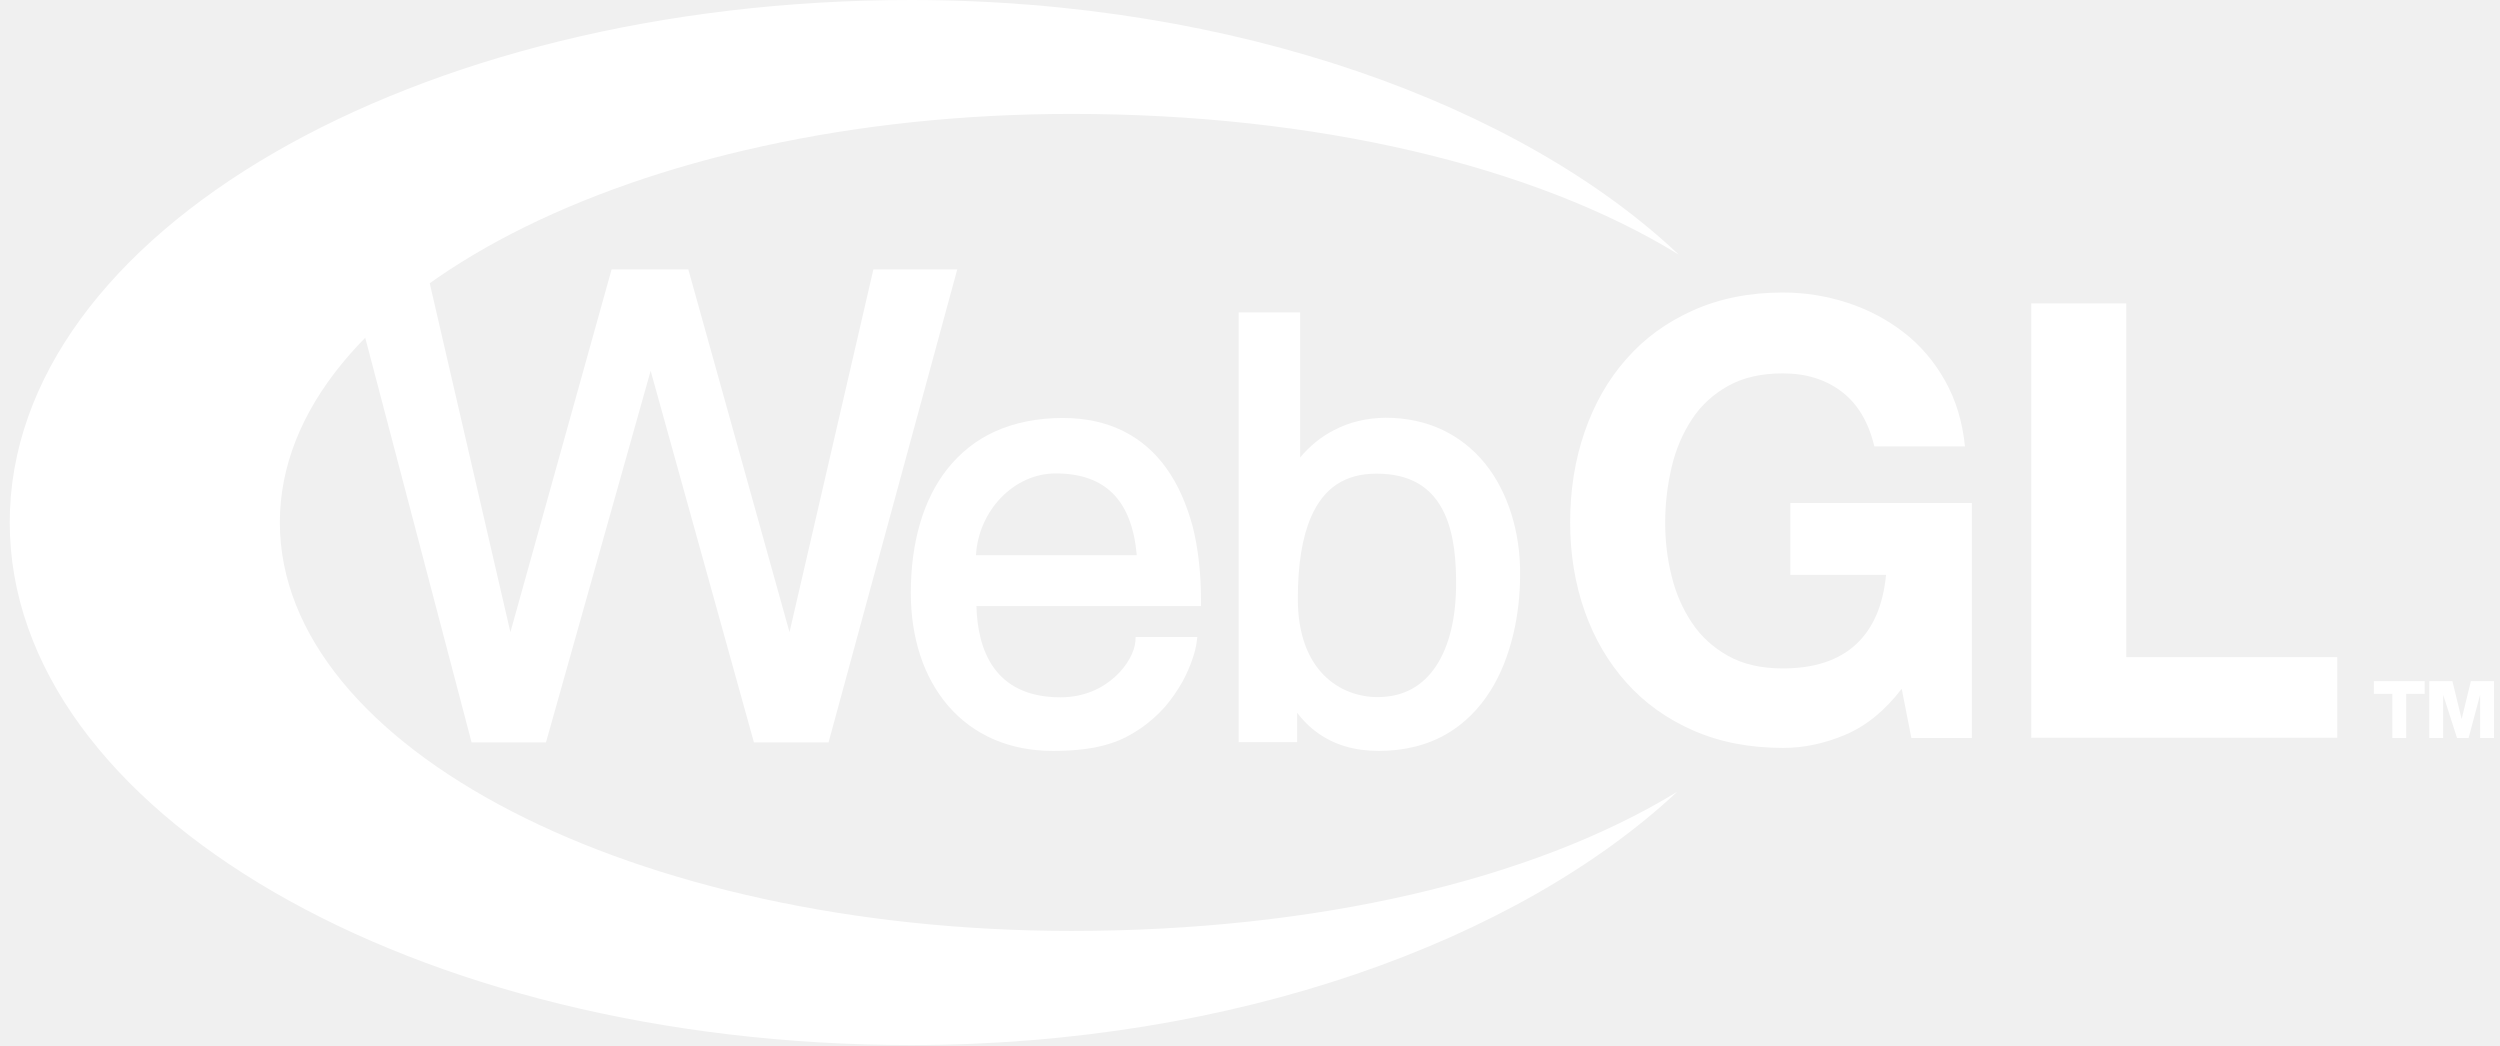
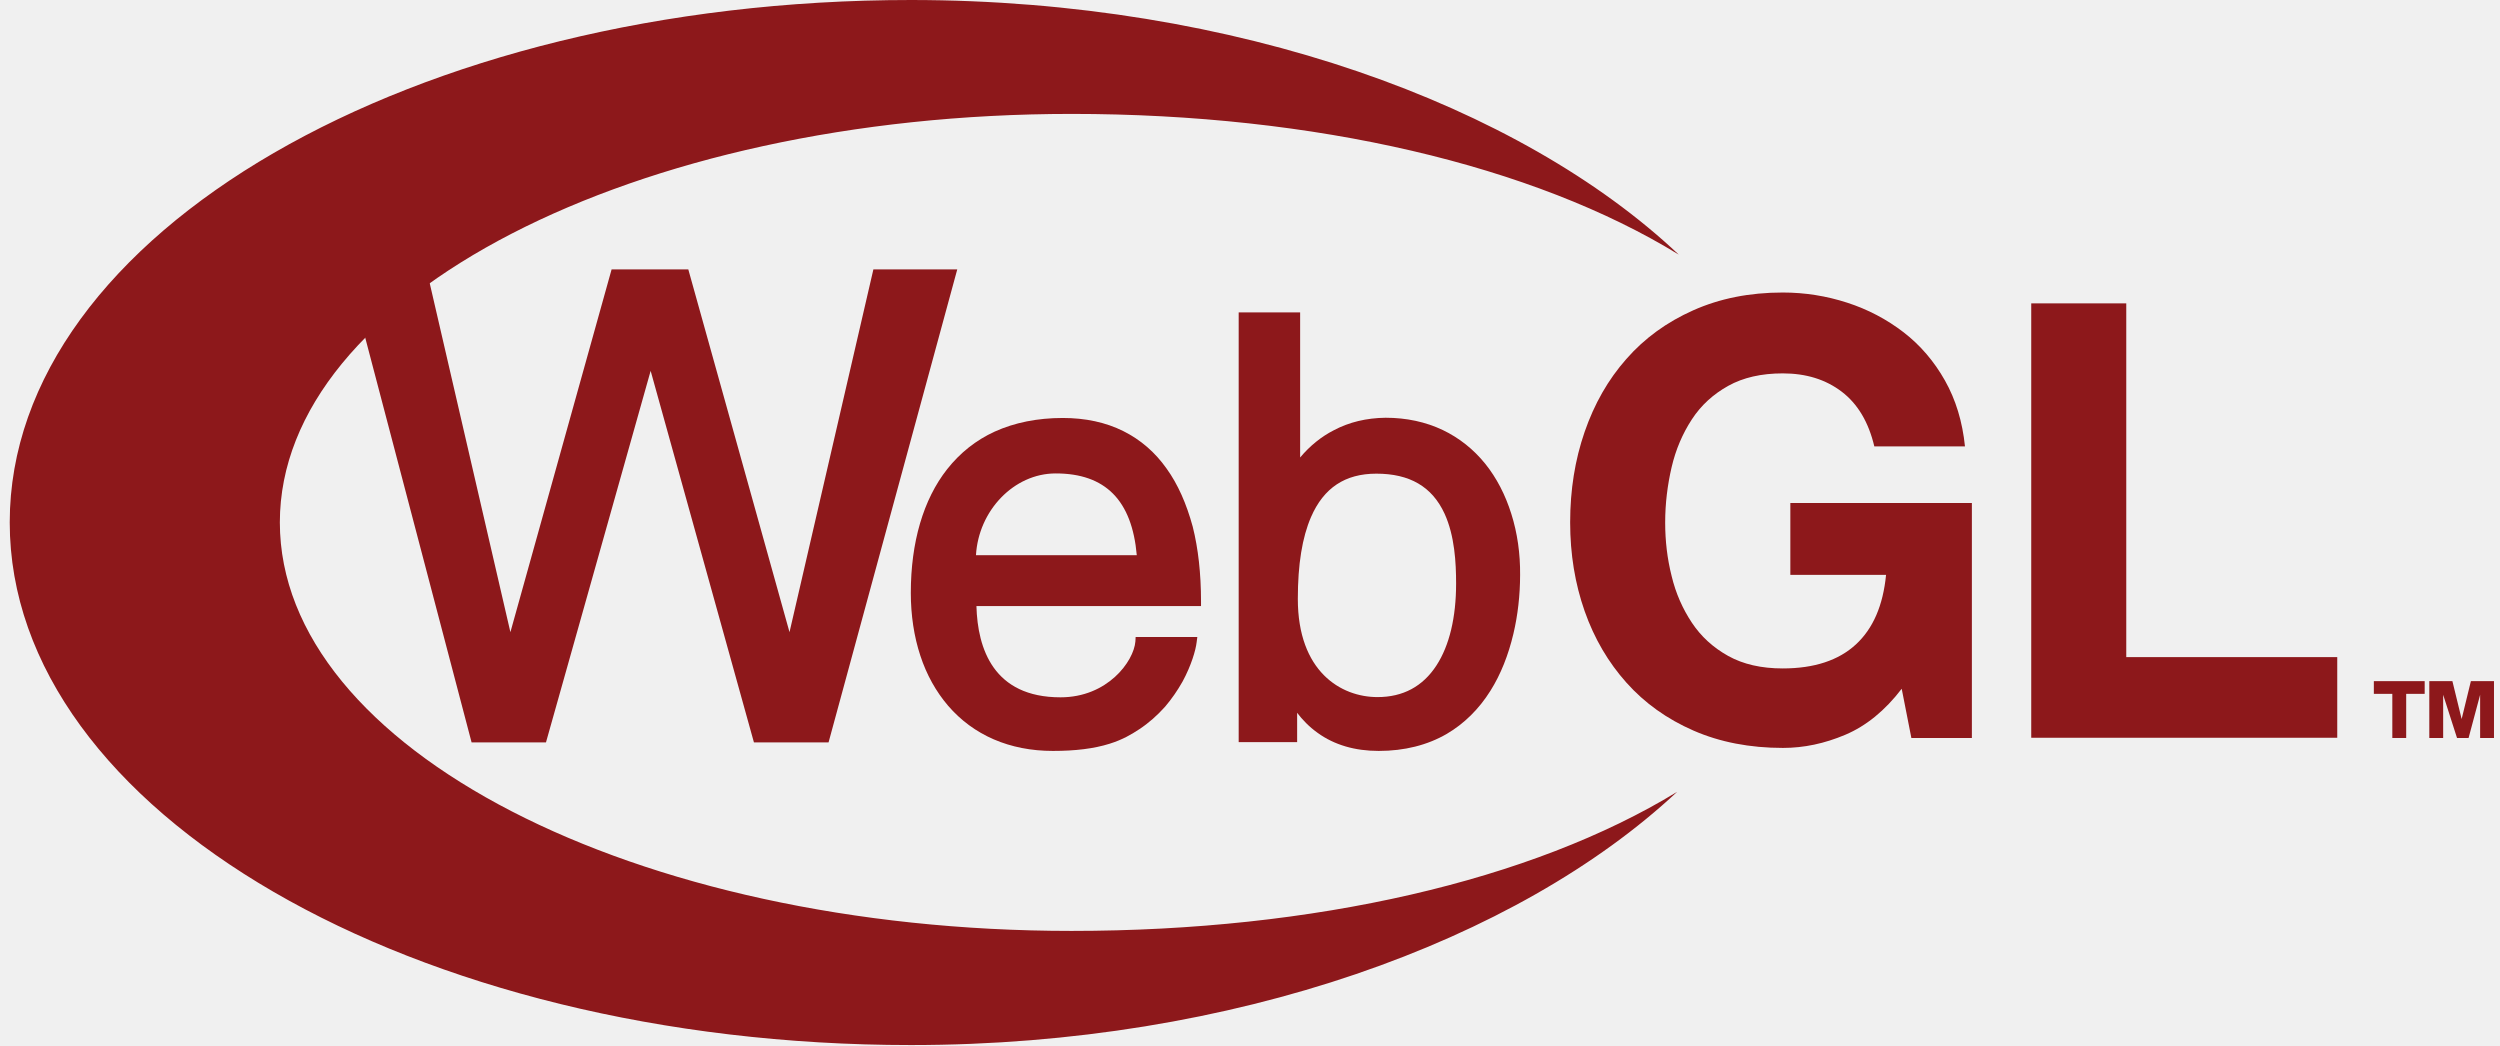
<svg xmlns="http://www.w3.org/2000/svg" id="vlpa" version="1.1" viewBox="0 0 1082 452.3" xml:space="preserve">
-   <g transform="translate(-64.6 -23.3)" fill="#fff">
+   <g transform="translate(-64.6 -23.3)" fill="#8d181b">
    <polygon points="1114 318.1 1114 323.6 1106 323.6 1106 342.7 1100 342.7 1100 323.6 1092 323.6 1092 318.1" />
    <polygon points="1138 342.7 1138 324 1138 324 1133 342.7 1128 342.7 1122 324 1122 324 1122 342.7 1116 342.7 1116 318.1 1126 318.1 1130 334.5 1134 318.1 1144 318.1 1144 342.7" />
  </g>
-   <g transform="matrix(.9958 0 0 1 -57.13 -23.3)" fill="#fff">
+   <g transform="matrix(.9958 0 0 1 -57.13 -23.3)" fill="#8d181b">
    <path d="m859.4 341.3c-9 3.8-18 5.7-27.1 5.7-14.4 0-27.4-2.5-38.9-7.5s-21.2-11.9-29.1-20.7-14-19.1-18.2-31-6.3-24.7-6.3-38.4c0-14.1 2.1-27.1 6.3-39.2s10.2-22.6 18.1-31.5c7.9-9 17.6-16 29.1-21.1s24.4-7.7 38.9-7.7c9.7 0 19 1.5 28 4.4s17.2 7.2 24.5 12.8 13.3 12.6 18 20.9 7.6 17.8 8.7 28.5h-39.4c-2.5-10.5-7.2-18.4-14.2-23.7s-15.5-7.9-25.6-7.9c-9.3 0-17.2 1.8-23.7 5.4s-11.8 8.4-15.8 14.5-7 13-8.8 20.7-2.8 15.7-2.8 24c0 7.9 0.9 15.6 2.8 23.1 1.8 7.5 4.8 14.2 8.8 20.2s9.3 10.8 15.8 14.4 14.4 5.4 23.7 5.4c13.7 0 24.3-3.5 31.8-10.4s11.8-16.9 13.1-30.1h-41.6v-31.1h78.9v101.7h-26.3l-4.2-21.3c-7.3 9.5-15.5 16.1-24.5 19.9z" />
    <path d="m981.5 154.6v153.1h91.7v34.9h-133v-188z" />
    <path d="m786.3 366c-63.1 38.4-157.7 60.2-263.2 60.2-190.1 0-344.1-79.1-344.1-176.8 0-97.6 154.1-176.8 344.1-176.8 105.9 0 200.8 22.3 263.9 60.9-68.8-64.7-192.4-110.1-333.6-110.2-216.4 0-391.8 101.2-391.8 226.1s175.4 226.2 391.7 226.2c140.7 0 263.9-45.3 333-109.6z" />
  </g>
-   <g transform="translate(-61.6,-23.3)" fill="#fff">
+   <g transform="translate(-61.6,-23.3)" fill="#8d181b">
    <polygon points="282.5 296.9 246.2 139.9 211.9 139.9 265.7 344.6 297.9 344.6 343.2 183.8 387.9 344.6 420.2 344.6 475.9 139.9 439.6 139.9 403.3 296.9 359.5 139.9 326.3 139.9" />
    <path d="m566.5 226.1c-5-7.1-11.3-12.5-18.7-16.2-7.6-3.8-16.4-5.7-26.2-5.7-11 0-20.9 2-29.5 5.9-8.1 3.7-15 9.2-20.6 16.3-10.3 13.1-15.7 31.6-15.7 53.5 0 9.7 1.4 18.9 4.1 27.1 2.7 8.3 6.8 15.6 12 21.7 11 12.8 26.7 19.6 45.4 19.6 9.8 0 17.8-1 24.5-3.1 5.8-1.8 9.7-4.2 12.9-6.3 4.1-2.7 7.8-6 11.2-9.8 2.8-3.3 5.3-6.9 7.5-10.8 3.8-7 5.7-13.6 6.1-17l0.3-2.3h-26.7l-0.1 1.9c-0.7 8.7-12.1 24.2-32.4 24.2-29 0-35.9-21-36.4-39.5h97.2v-2.1c0-11.9-1.2-22.8-3.6-32.3-2.7-9.9-6.4-18.3-11.3-25.1zm-48 2.1c21.5 0 33 11.6 35.1 35.4h-69.6c1.1-19.3 16.4-35.4 34.5-35.4z" />
    <path d="m715.7 245.7c-2.6-8.3-6.4-15.6-11.3-21.7-5.1-6.3-11.3-11.2-18.4-14.6-7.4-3.5-15.7-5.3-24.7-5.3-8.3 0.1-15.8 1.9-22.4 5.4-5.5 2.8-10.4 6.8-14.6 11.8v-62.8h-26.6v186h25.3v-12.7c2.2 2.9 5.1 6 8.9 8.7 7.2 5.2 16.1 7.8 26.4 7.8 11.1 0 21.1-2.5 29.5-7.4 7.5-4.4 13.9-10.7 18.9-18.7 4.4-7 7.7-15.3 9.9-24.6 1.9-8 2.9-16.8 2.9-25.4 0.1-9.3-1.2-18.3-3.8-26.5zm-23.9 30.2c0 14.6-2.9 26.8-8.5 35.4-5.9 9.1-14.5 13.7-25.5 13.7-15.9 0-34.5-11.1-34.5-42.5 0-15 1.9-26.6 5.7-35.4 5.5-12.7 14.8-18.8 28.3-18.8 14.4 0 24.1 5.6 29.5 17.3 4.4 9.6 5 21.3 5 30.3z" />
  </g>
</svg>
